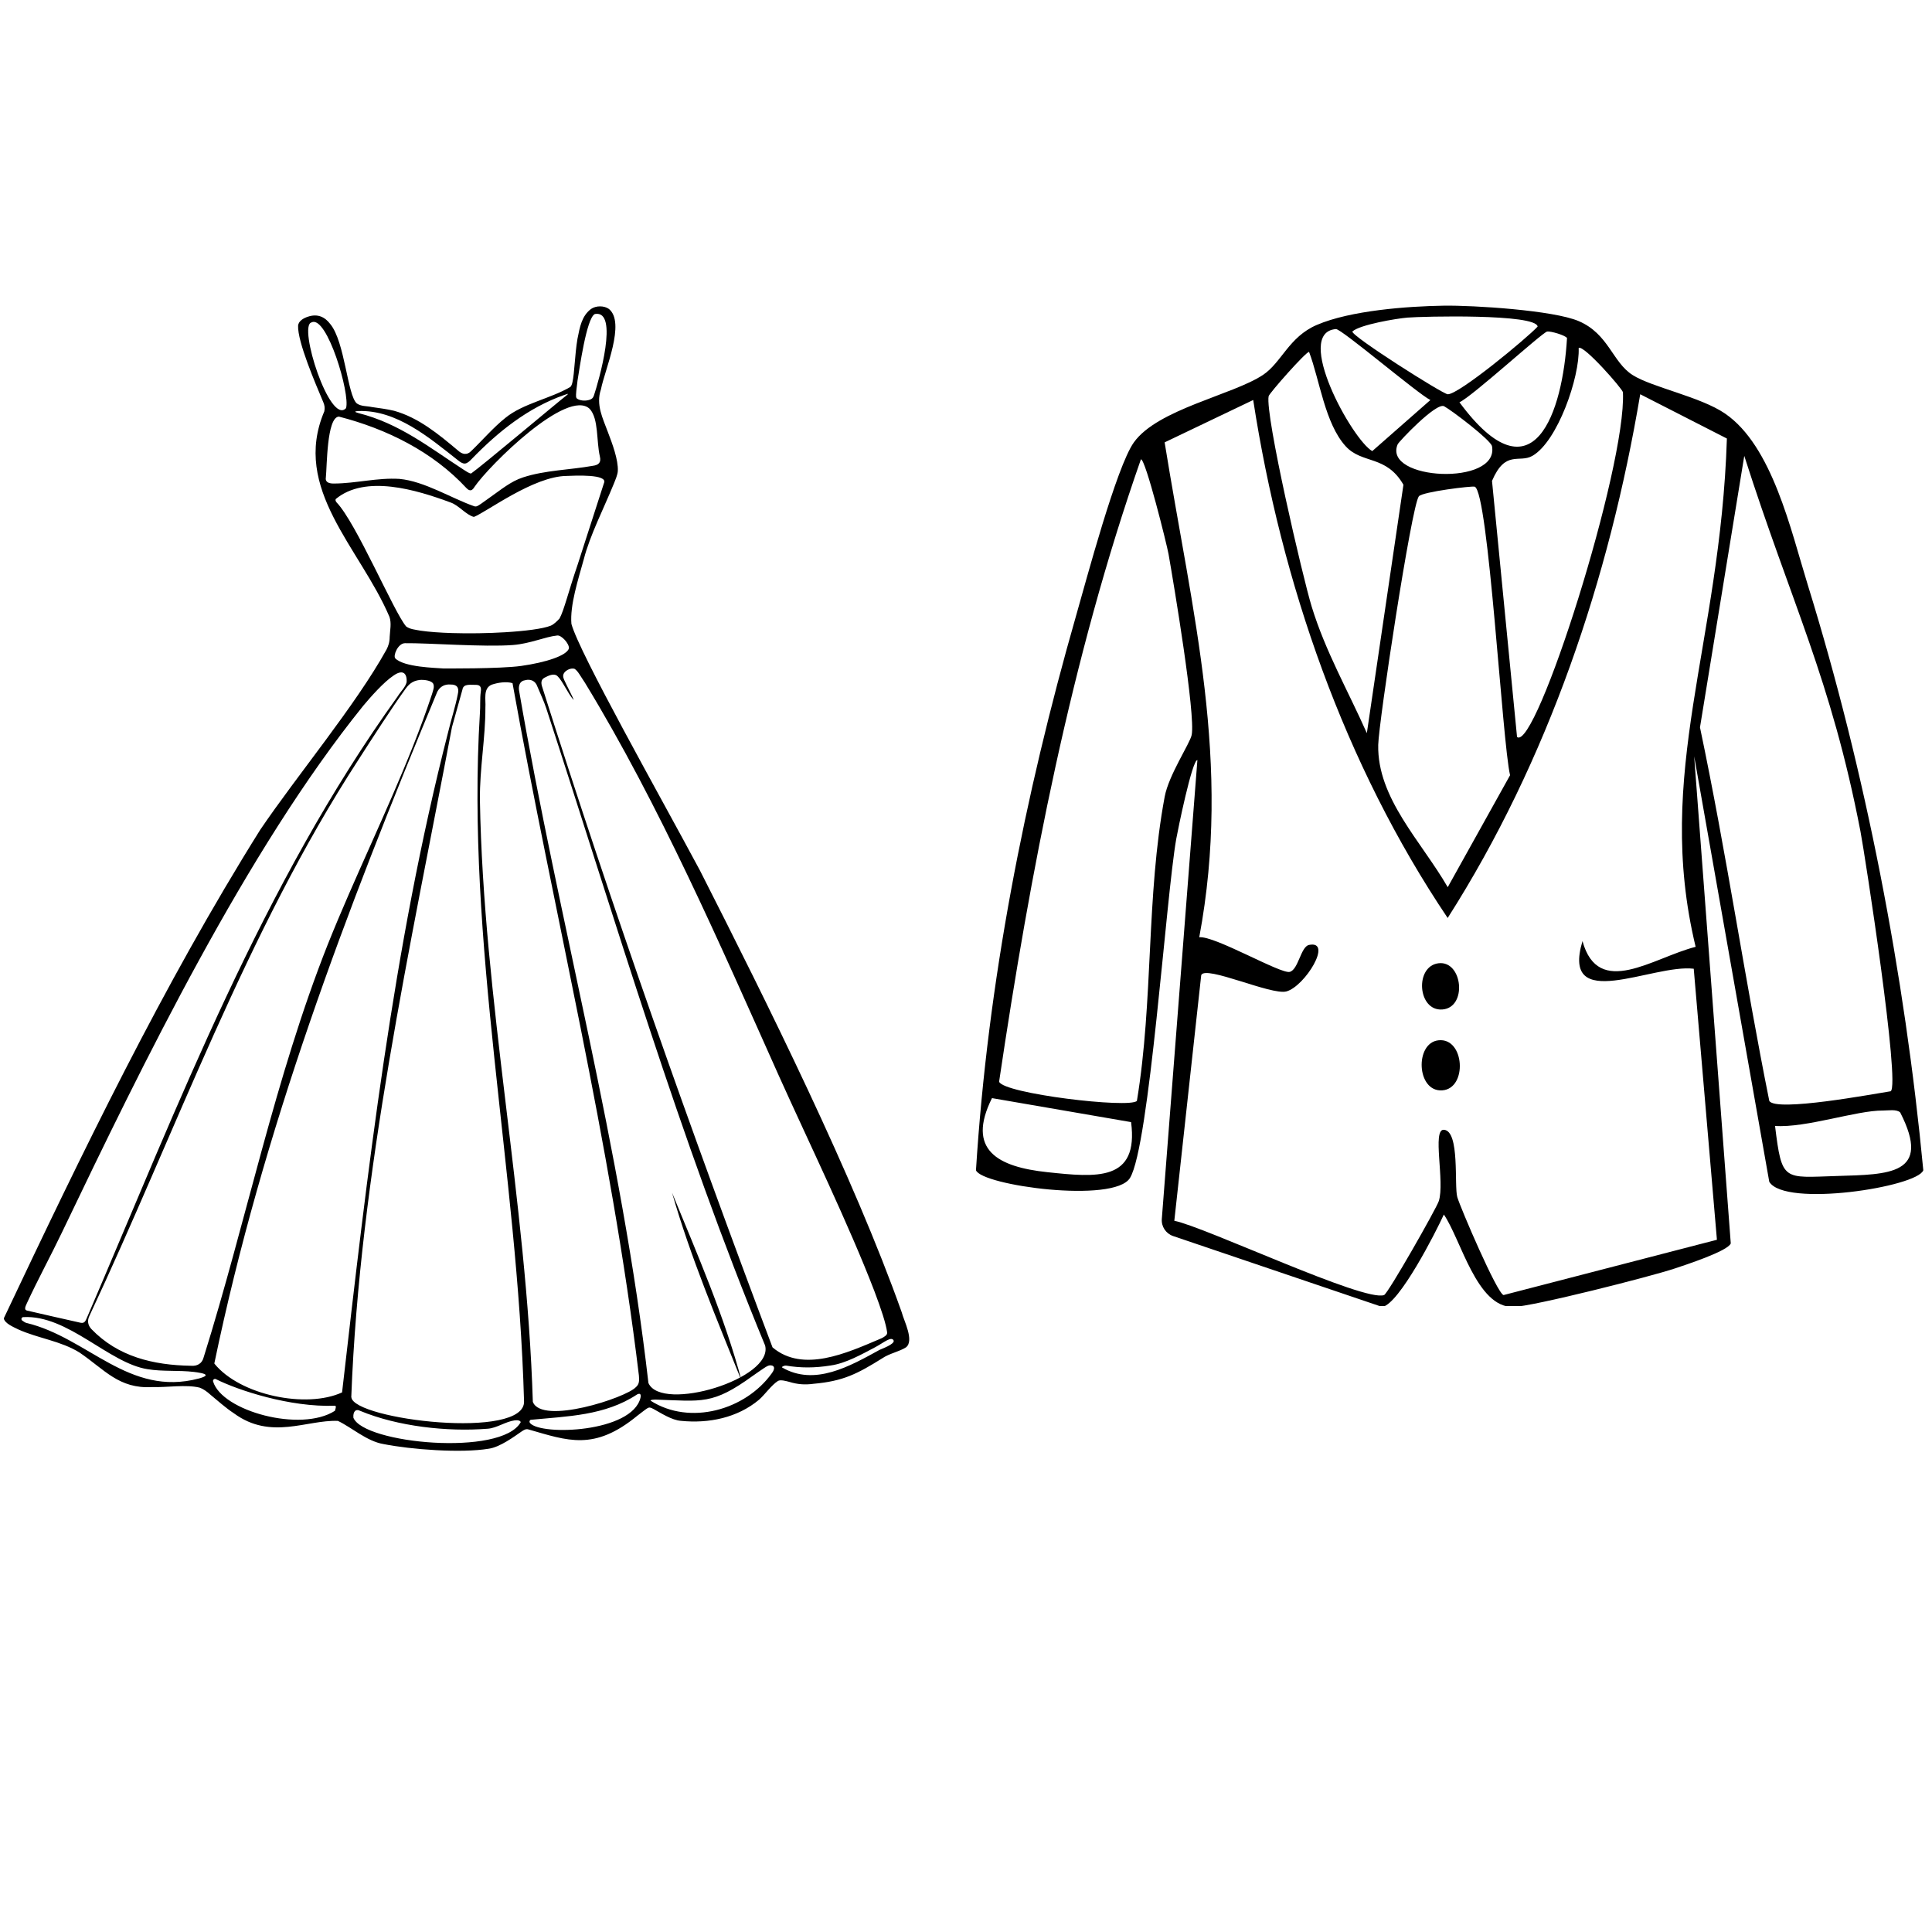
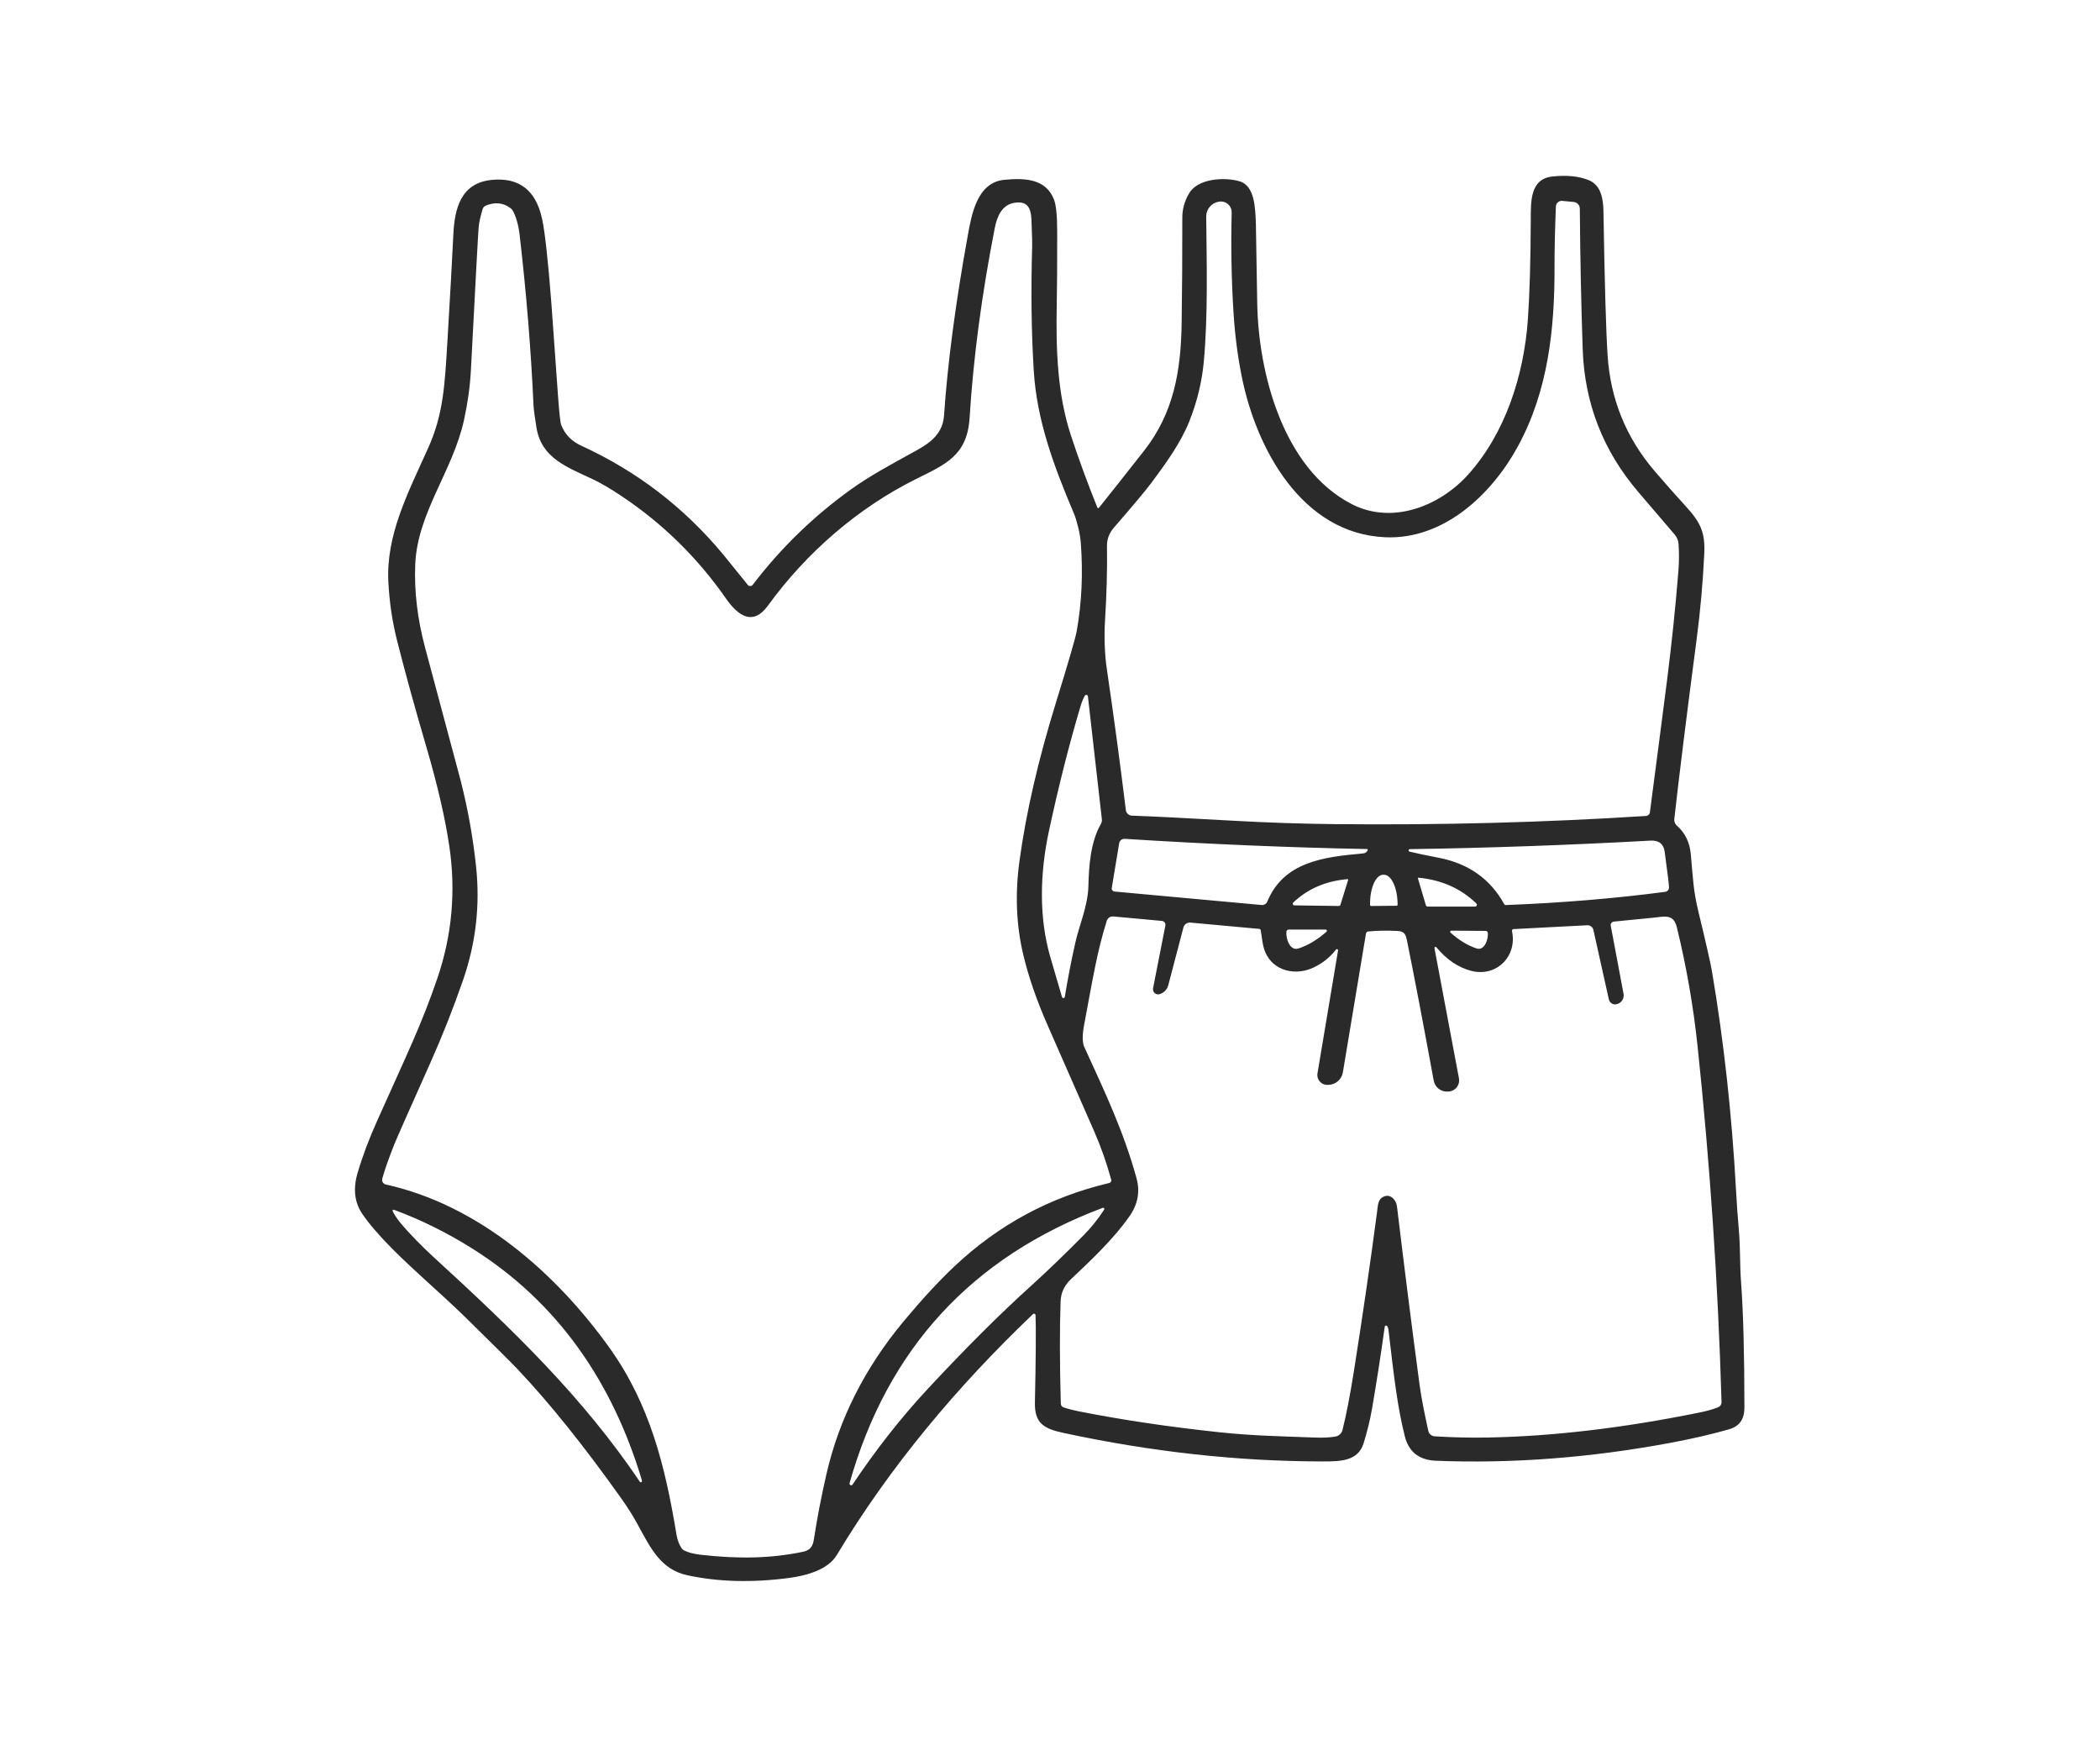
- <svg xmlns="http://www.w3.org/2000/svg" width="500" zoomAndPan="magnify" viewBox="0 0 375 375" height="500" preserveAspectRatio="xMidYMid meet" version="1.0">
+ <svg xmlns="http://www.w3.org/2000/svg" width="940" zoomAndPan="magnify" viewBox="0 0 705 591" height="788" preserveAspectRatio="xMidYMid meet" version="1.0">
  <defs>
-     <clipPath id="448b8a0054">
-       <path d="M 0.75 59.238 L 177 59.238 L 177 282 L 0.75 282 Z M 0.75 59.238 " clip-rule="nonzero" />
-     </clipPath>
-     <clipPath id="0735e63b64">
-       <path d="M 189 59.238 L 374 59.238 L 374 253.488 L 189 253.488 Z M 189 59.238 " clip-rule="nonzero" />
+     <clipPath id="e54cdb19de">
+       <path d="M 119.156 59 L 585.613 59 L 585.613 530.703 L 119.156 530.703 Z M 119.156 59 " clip-rule="nonzero" />
    </clipPath>
  </defs>
-   <g clip-path="url(#448b8a0054)">
-     <path fill="#000000" d="M 75.008 126.102 C 68.973 136.977 57.848 150.254 50.516 161.051 C 31.621 191.219 15.875 223.891 0.73 255.902 C 0.961 256.902 2.559 257.547 3.562 258.047 C 7.398 259.773 11.809 260.273 15.426 262.523 C 20.27 265.801 23.066 269.609 29.523 269.23 C 32.402 269.328 36.102 268.684 38.754 269.34 C 39.43 269.574 40.168 270.094 40.871 270.734 C 42.199 271.824 43.832 273.301 45.418 274.332 C 52.594 279.594 59.531 275.559 65.578 275.793 C 68.168 276.996 71.203 279.758 74.422 280.289 C 79.75 281.352 89.5 282.086 94.863 281.195 C 97.043 280.895 99.828 278.824 101.246 277.848 C 101.664 277.562 102.078 277.301 102.578 277.453 C 110.219 279.641 115.324 281.695 123.738 274.766 C 124.586 274.125 125.25 273.59 125.656 273.34 C 126.012 273.117 126.254 273.16 126.887 273.508 C 128.188 274.215 130.395 275.668 132.184 275.785 C 137.582 276.328 143.121 275.199 147.324 271.691 C 148.504 270.648 149.723 268.855 151.016 268.031 C 151.523 267.77 152.496 268.035 153.16 268.211 C 154.816 268.719 156.242 268.82 157.902 268.594 C 163.66 268.086 166.391 266.676 171.273 263.629 C 172.637 262.695 174.562 262.355 175.863 261.512 C 177.496 260.215 175.434 256.324 175.043 254.777 L 175.016 254.691 C 165.668 228.352 148.945 194.707 135.836 168.914 C 127.902 154.098 112.426 126.703 110.91 121.094 C 110.605 117.457 112.211 112.547 113.332 108.48 C 114.516 103.895 117.16 98.758 119.133 93.922 C 119.477 93.07 119.883 92.113 119.918 91.422 C 120.031 89.25 118.832 86.07 117.992 83.867 C 116.98 81.137 115.633 78.527 116.641 75.582 C 117.402 71.711 121.477 62.617 118.18 59.961 C 117.289 59.32 115.711 59.273 114.695 59.984 C 112.918 61.348 112.547 63.434 112.082 65.785 C 111.559 68.926 111.512 72.43 111.113 74.184 C 111.016 74.578 110.941 74.852 110.703 75.109 C 106.797 77.395 101.527 78.309 98.109 81.098 C 95.801 82.926 93.598 85.5 91.449 87.559 C 90.625 88.422 89.672 88.172 88.891 87.441 C 85.156 84.305 81.258 81.062 76.496 79.734 C 75.219 79.426 73.598 79.203 72.238 79.016 C 71.062 78.773 70.145 78.906 69.262 78.312 C 67.418 76.723 66.957 66.328 64.098 62.891 C 63.047 61.504 61.637 60.84 59.75 61.477 C 58.934 61.742 57.965 62.281 57.859 63.188 C 57.727 66.344 61.246 74.484 62.773 78.117 C 63.008 78.684 63.086 79.203 62.945 79.852 C 56.551 94.898 69.914 106.367 75.598 119.742 C 76.02 120.996 75.699 122.328 75.637 123.609 C 75.629 124.68 75.387 125.344 75.016 126.098 Z M 38.598 267.566 C 24.988 271.18 17.133 259.672 5.137 256.781 C 5.004 256.75 4.879 256.695 4.77 256.621 L 4.328 256.328 C 4.035 256.137 4.152 255.672 4.508 255.652 C 13.195 255.168 21.109 264.586 28.641 265.758 C 31.59 266.246 34.633 265.938 37.602 266.285 C 38.316 266.371 39.953 266.586 39.914 266.926 C 39.93 267.18 38.988 267.469 38.602 267.566 Z M 39.535 263.434 C 39.234 264.688 38.242 265.199 37.07 265.094 C 29.738 264.977 22.895 263.324 17.746 257.977 C 17.059 257.246 16.898 256.375 17.344 255.434 C 34.195 219.504 47.797 180.996 69.52 147.551 C 72.078 143.559 76.246 137.109 78.469 134.047 C 79.254 132.914 79.926 132.16 81.508 131.973 C 82.328 131.918 83.598 132.074 84.027 132.613 L 84.062 132.664 C 84.41 133.285 84.02 134.094 83.848 134.742 C 82.758 138.055 81.527 141.363 80.219 144.68 C 75.09 157.648 68.812 170.332 63.625 183.301 C 53.348 209.238 47.809 237.012 39.535 263.438 Z M 76.734 127.797 C 76.246 127.312 77.219 124.867 78.602 124.844 C 83.016 124.781 93.988 125.633 99.582 125.195 C 102.926 124.934 105.777 123.594 108.172 123.348 C 108.965 123.266 110.48 124.875 110.434 125.84 C 110.02 127.254 105.973 128.578 101.152 129.258 C 97.043 129.836 86.012 129.746 86.012 129.746 C 84.512 129.617 78.461 129.52 76.727 127.793 Z M 65.012 273.832 C 58.418 278.086 43.094 273.898 41.363 268.148 C 41.266 267.824 41.605 267.539 41.906 267.691 C 46.156 269.832 56.273 273.184 65.012 272.852 C 65.395 272.859 65.016 273.723 65.012 273.832 Z M 41.629 264.703 L 41.605 264.625 C 51.023 219.309 67.168 176.836 84.879 134.266 C 85.441 133.207 86.371 132.766 87.492 132.867 C 88.629 132.848 89.184 133.422 88.863 134.73 C 88.375 137.246 87.559 139.676 86.969 142.16 C 76.254 183.941 71.277 227.824 66.395 270.266 C 59.453 273.457 46.594 270.812 41.633 264.703 Z M 68.594 275.176 L 68.594 275.105 C 68.512 274.105 68.973 273.352 69.941 273.859 C 77.211 276.871 86.758 277.938 94.652 277.316 C 96.426 277.195 98.109 275.934 99.902 275.691 C 100.547 275.609 101.02 275.754 101.07 276.047 C 97.336 282.75 70.598 280.211 68.594 275.18 Z M 68.195 271.207 L 68.184 271.172 C 69.812 227.941 79.703 183.613 87.73 141.121 C 88.266 139.215 89.316 135.426 89.758 133.855 C 89.941 132.609 91.449 132.973 92.473 132.934 C 93.234 132.973 93.457 133.402 93.316 134.301 C 93.133 135.625 93.262 137.066 93.148 138.441 C 90.41 183.164 100.477 227.34 101.715 271.938 C 102.133 279.598 68.59 275.543 68.199 271.207 Z M 93.156 155.301 L 93.156 155.211 C 93.082 149.234 94.238 143.195 94.215 137.332 C 94.332 135.816 93.707 133.633 95.438 132.895 C 96.629 132.496 98.273 132.227 99.48 132.602 C 107.461 177.074 118.59 221.891 124.012 266.996 C 124.105 268.004 124.078 268.699 123.41 269.258 C 121.523 271.305 105.129 276.66 103.422 272.09 C 102.234 233.188 93.82 194.07 93.152 155.309 Z M 124.32 271.301 C 122.695 278.051 105.059 278.711 102.887 276.227 C 102.73 276.047 102.723 275.758 102.957 275.613 L 102.996 275.586 C 110.113 274.891 117.414 274.805 123.684 270.645 C 124.34 270.32 124.449 270.762 124.316 271.301 Z M 125.883 268.492 L 125.855 268.422 C 120.691 223.109 108.453 178.863 100.746 134.008 C 100.617 133.102 100.859 132.18 101.922 132.031 C 102.996 131.738 103.93 132.184 104.285 133.211 C 104.871 134.633 105.551 136.031 106.02 137.461 C 119.539 178.875 131.863 220.875 148.508 261.164 C 150.168 267.652 128.496 274.148 125.883 268.492 Z M 149.781 266.586 C 144.684 273.695 133.887 276.75 126.277 271.871 L 126.277 271.84 C 126.332 271.676 126.934 271.664 127.199 271.656 C 136.289 271.957 138.273 272.734 146.137 267.035 C 146.977 266.453 147.711 265.93 148.266 265.566 C 148.84 265.199 149.301 264.852 149.941 265.086 C 150.547 265.355 150.117 266.16 149.781 266.594 Z M 173.438 260.152 C 173.828 260.875 170.965 261.875 170.734 262.004 C 164.887 265.219 158.094 269.094 151.793 265.418 L 151.793 265.383 C 151.777 265.211 152.34 265.023 152.594 265.066 C 155.367 265.527 158.098 265.547 161.227 265.039 C 164.152 264.633 167.293 262.855 169.863 261.5 C 171.484 260.645 172.984 259.316 173.438 260.16 Z M 111.543 129.828 C 112.195 130.273 112.633 131.184 113.539 132.523 C 128.082 156.398 139.746 183.266 151.211 208.887 C 157.02 221.789 164.809 237.801 169.719 250.613 C 171.031 254.09 171.977 256.93 172.199 258.652 C 172.199 258.785 172.172 258.914 172.098 259.039 C 171.891 259.352 171.262 259.719 170.801 259.887 C 164.336 262.633 155.895 266.492 149.992 261.562 L 149.934 261.496 C 134 219.23 118.875 176.438 105.242 133.336 C 105.023 132.68 104.945 131.949 105.664 131.555 C 106.383 131.18 107.492 130.594 108.195 131.223 C 109.168 132.109 110.211 134.598 111.305 135.82 C 111.324 135.828 111.332 135.82 111.328 135.793 C 111.32 135.566 110.055 133.176 109.516 131.992 C 109.398 131.723 109.312 131.469 109.309 131.207 C 109.309 130.254 110.754 129.527 111.543 129.836 Z M 112.086 73.945 C 112.473 71.668 113.82 61.793 115.441 60.965 L 115.488 60.945 C 120.211 60.133 116.207 74.004 115.281 76.762 C 115.172 77.059 115.059 77.281 114.758 77.461 C 114.004 77.871 112.715 77.863 112.012 77.383 C 111.906 77.293 111.844 77.184 111.82 77.051 C 111.762 76.539 111.898 75.422 112.09 73.945 Z M 69.551 79.781 C 76.949 79.531 83.227 84.871 88.906 89.348 C 89.285 89.652 89.77 90.008 90.223 89.969 L 90.289 89.969 C 90.738 89.914 91.188 89.48 91.52 89.129 C 96.664 83.801 102.512 79.109 109.598 76.637 C 110.094 76.477 110.441 76.34 110.133 76.602 C 107.883 78.367 93.754 90.262 91.449 91.902 C 91.109 91.938 90.41 91.43 89.992 91.172 C 83.312 86.832 77.5 82.172 69.57 80.18 C 68.828 79.977 68.715 79.824 69.543 79.781 Z M 60.453 62.59 L 60.492 62.57 C 63.469 61.156 68.004 76.461 67.168 79.215 C 64.043 82.652 57.812 63.176 60.453 62.59 Z M 63.242 92.773 C 63.484 90.457 63.414 81.105 65.734 80.867 L 65.797 80.867 C 75.027 83.242 83.992 87.664 90.543 94.746 C 91.227 95.453 91.676 95.211 92.094 94.512 C 94.918 90.363 110.16 75.25 114.469 79.371 C 116.223 81.305 115.734 85.574 116.434 88.598 C 116.723 89.75 116.215 90.27 115.059 90.414 C 110.602 91.215 105.789 91.258 101.508 92.664 C 99.121 93.438 97.191 95.09 95.098 96.547 C 94.461 97.008 93.883 97.426 93.438 97.734 C 92.703 98.242 92.469 98.387 92.043 98.262 C 87.586 96.707 82.418 93.414 77.535 92.953 C 73.285 92.691 69.105 93.824 64.918 93.852 C 64.082 93.871 63.141 93.734 63.234 92.773 Z M 65.32 97.5 C 65.156 97.293 65.078 97.105 65.152 96.902 L 65.168 96.863 C 70.918 92.09 80.75 95.039 87.48 97.539 C 89.062 98.09 90.465 99.945 91.98 100.336 C 94.445 99.383 103.586 92.43 109.992 92.379 C 111.527 92.316 118.047 91.988 117.234 93.754 C 116.016 97.453 113.617 105.027 112.145 109.523 C 110.328 114.824 109.477 118.496 108.602 120.055 C 108.207 120.488 107.531 121.176 106.91 121.441 C 105.344 122.062 101.934 122.484 97.984 122.723 C 94.699 122.922 91.039 122.98 87.781 122.879 C 85.418 122.809 83.273 122.652 81.641 122.414 C 80.406 122.188 79.617 122.141 78.836 121.598 C 76.453 118.824 69.137 101.441 65.312 97.496 Z M 76.383 131.129 C 78.086 129.934 78.973 130.566 78.934 132.242 C 78.895 133.18 77.699 134.301 77.219 135.121 C 50.879 171.758 34.762 214.078 17.039 255.383 C 16.641 256.23 16.535 256.934 15.645 256.746 C 13.68 256.301 7.004 254.805 5.254 254.383 C 4.535 254.219 5.031 253.41 5.238 252.91 C 7.387 248.27 9.875 243.711 12.078 239.102 L 12.117 239.02 C 27.656 206.566 47.855 165.043 70.492 137.004 C 71.906 135.316 74.461 132.402 76.383 131.129 Z M 76.383 131.129 " fill-opacity="1" fill-rule="nonzero" />
+   <g clip-path="url(#e54cdb19de)">
+     <path fill="#2b2a2a" d="M 347.645 441.418 C 347.637 441.137 347.402 440.918 347.125 440.93 C 347.004 440.934 346.883 440.98 346.793 441.066 C 321.375 465.316 298.875 492.09 280.922 521.945 C 277.934 526.926 270.621 528.883 264.855 529.641 C 252.441 531.266 241.07 530.961 230.746 528.727 C 221.789 526.793 218.391 519.582 213.961 511.473 C 212.477 508.762 210.684 505.914 208.57 502.938 C 196.082 485.355 184.484 470.902 173.773 459.586 C 171.523 457.211 165.602 451.324 156.016 441.93 C 148.195 434.281 139.59 427.078 131.699 419.156 C 127.379 414.816 124.035 410.934 121.672 407.5 C 119.023 403.648 118.477 399.07 120.027 393.766 C 121.656 388.211 123.863 382.32 126.656 376.094 C 136.754 353.547 141.473 344.004 146.805 328.422 C 151.742 313.961 153.09 299.16 150.84 284.016 C 149.441 274.562 146.895 263.543 143.207 250.953 C 139.156 237.133 135.828 225.047 133.227 214.699 C 131.699 208.641 130.75 202.23 130.383 195.465 C 129.527 179.559 136.973 165.441 143.742 150.375 C 148.906 138.898 149.324 129.172 150.25 113.785 C 151.16 98.504 151.809 86.812 152.195 78.707 C 152.617 69.832 154.766 61.371 165.152 60.375 C 174.277 59.504 179.887 63.844 181.973 73.402 C 182.934 77.758 183.98 87.23 185.109 101.828 C 185.207 103.02 185.938 113.25 187.309 132.516 C 187.73 138.43 188.086 141.77 188.375 142.539 C 189.578 145.734 191.855 148.098 195.207 149.633 C 213.762 158.125 229.594 170.25 242.707 186.02 C 244.336 187.988 247.113 191.418 251.039 196.309 C 251.125 196.418 251.23 196.508 251.355 196.574 C 251.477 196.641 251.605 196.684 251.746 196.699 C 251.887 196.715 252.023 196.703 252.156 196.664 C 252.293 196.625 252.414 196.562 252.523 196.477 C 252.594 196.418 252.656 196.355 252.707 196.285 C 262.102 183.984 273.066 173.332 285.594 164.328 C 291.992 159.719 298.645 156.164 307.746 151.148 C 312.621 148.457 316.523 145.363 316.93 139.418 C 318.117 122.027 320.75 102 324.844 79.344 C 326.152 72.105 327.941 61.191 337.234 60.34 C 343.91 59.738 351.148 59.871 353.875 67.074 C 354.562 68.891 354.914 72.469 354.918 77.805 C 354.93 88.02 354.879 96.02 354.773 101.816 C 354.465 117.699 354.98 132.238 359.504 146.09 C 362.012 153.742 364.969 161.824 368.387 170.34 C 368.453 170.508 368.645 170.59 368.809 170.52 C 368.859 170.496 368.906 170.465 368.941 170.422 C 372.688 165.738 377.703 159.402 383.984 151.418 C 394.051 138.633 396.473 124.551 396.699 108.234 C 396.859 97.461 396.934 85.75 396.918 73.098 C 396.906 70.207 397.676 67.465 399.211 64.875 C 402.223 59.785 411.215 59.426 416.117 60.84 C 421.242 62.316 421.426 69.82 421.617 75.113 C 421.656 76.16 421.809 85.062 422.07 101.812 C 422.457 125.004 430.656 157.215 453.711 169.16 C 467.363 176.234 483.211 169.895 492.676 159.508 C 505.367 145.559 511.621 125.883 512.93 107.215 C 513.523 98.73 513.844 87.625 513.902 73.902 C 513.926 67.852 513.555 60.059 521.152 59.242 C 526.008 58.715 530.078 59.125 533.379 60.477 C 537.352 62.098 538.23 66.434 538.301 70.898 C 538.691 94.797 539.156 110.906 539.691 119.23 C 540.637 133.953 545.891 146.906 555.457 158.078 C 558.953 162.168 562.457 166.129 565.965 169.961 C 570.922 175.391 572.484 178.715 572.145 185.855 C 571.691 195.461 570.836 205.039 569.578 214.598 C 566.273 239.766 563.773 259.863 562.086 274.887 C 561.988 275.738 562.32 276.594 562.977 277.156 C 565.715 279.547 567.262 282.73 567.625 286.699 C 568.391 295.078 568.441 298.836 570.23 306.219 C 572.758 316.633 574.266 323.262 574.746 326.113 C 578.742 349.754 581.426 374.199 582.805 399.441 C 583.035 403.738 583.352 408.199 583.754 412.824 C 584.316 419.367 584.016 423.879 584.52 430.699 C 585.25 440.566 585.617 454.504 585.625 472.5 C 585.625 476.328 583.941 478.727 580.582 479.703 C 574.762 481.387 568.09 482.926 560.562 484.328 C 533.676 489.312 507.516 491.301 482.074 490.293 C 476.414 490.07 472.926 487.316 471.605 482.035 C 469.227 472.562 468.074 463.113 466.105 446.141 C 466.078 445.898 465.957 445.574 465.734 445.168 C 465.605 444.945 465.32 444.859 465.098 444.98 C 464.969 445.051 464.887 445.18 464.871 445.324 C 463.562 454.785 462.141 463.977 460.594 472.898 C 459.953 476.613 459.012 480.461 457.773 484.449 C 455.879 490.512 449.898 490.523 443.965 490.523 C 415.504 490.5 386.504 487.309 356.977 480.941 C 350.301 479.516 347.273 477.594 347.434 470.68 C 347.75 455.941 347.82 446.188 347.645 441.418 Z M 524.461 67.422 C 523.383 67.328 522.434 68.125 522.34 69.199 C 522.336 69.23 522.336 69.262 522.332 69.293 C 522.012 77.555 521.863 84.219 521.879 89.281 C 521.961 110.449 519.703 131.168 509.641 149.703 C 500.707 166.164 484.547 181.18 465.035 180.328 C 436.977 179.094 421.785 150.543 416.938 126.703 C 415.527 119.797 414.586 112.527 414.105 104.891 C 413.414 93.988 413.211 82.805 413.492 71.324 C 413.539 69.328 411.957 67.676 409.961 67.629 C 409.734 67.621 409.512 67.637 409.289 67.676 L 409.168 67.699 C 406.715 68.098 404.918 70.23 404.941 72.719 C 405.109 88.266 405.555 106.117 404.125 121.457 C 403.5 128.195 401.883 134.848 399.273 141.414 C 396.406 148.637 391.23 155.793 386.402 162.242 C 384.527 164.738 380.379 169.691 373.953 177.102 C 372.383 178.91 371.609 180.941 371.633 183.191 C 371.746 191.203 371.516 199.719 370.949 208.738 C 370.625 213.828 370.922 220.094 371.5 223.996 C 373.938 240.582 376.086 256.543 377.961 271.887 C 377.992 272.141 378.062 272.379 378.18 272.609 C 378.297 272.836 378.449 273.035 378.637 273.207 C 378.824 273.383 379.039 273.516 379.277 273.613 C 379.512 273.707 379.758 273.762 380.016 273.77 C 386.625 274 397.965 274.57 414.031 275.473 C 425.613 276.121 436.969 276.5 448.094 276.613 C 483.371 276.98 518.195 276.07 552.566 273.875 C 552.906 273.855 553.203 273.73 553.453 273.496 C 553.707 273.266 553.855 272.977 553.898 272.641 C 558.773 234.75 561.332 218.148 563.445 191.855 C 563.707 188.566 563.727 185.453 563.504 182.52 C 563.418 181.387 562.973 180.312 562.23 179.445 C 558.258 174.781 554.219 170.051 550.105 165.254 C 538.188 151.375 531.926 135.328 531.328 117.105 C 530.816 101.938 530.492 86.246 530.367 70.031 C 530.367 69.75 530.316 69.477 530.211 69.215 C 530.109 68.949 529.961 68.715 529.77 68.508 C 529.578 68.301 529.355 68.133 529.105 68.008 C 528.852 67.883 528.582 67.809 528.301 67.785 Z M 128.332 395.605 C 128.105 396.457 128.605 397.328 129.449 397.555 C 129.473 397.562 129.496 397.57 129.52 397.57 C 160.617 404.438 186.633 427.234 204.656 452.445 C 218.203 471.418 223.34 492.219 227.074 514.898 C 227.379 516.762 227.941 518.324 228.766 519.582 C 228.996 519.934 229.301 520.211 229.676 520.406 C 231.039 521.102 232.898 521.582 235.258 521.848 C 248.082 523.312 258.887 523.07 269.5 520.863 C 271.926 520.359 272.852 519.133 273.234 516.676 C 274.34 509.488 275.742 502.188 277.449 494.766 C 281.715 476.23 290.344 459.148 303.336 443.527 C 309.387 436.254 315.051 430.117 320.328 425.125 C 335.176 411.098 352.527 401.746 372.375 397.07 C 372.867 396.953 373.172 396.465 373.055 395.98 C 373.051 395.973 373.051 395.961 373.051 395.953 C 371.52 390.375 369.648 385.047 367.441 379.973 C 364.449 373.105 359.207 361.164 351.711 344.152 C 348.062 335.852 345.355 328.043 343.594 320.73 C 341.16 310.676 340.723 300.035 342.273 288.809 C 344.508 272.617 348.551 255.059 354.402 236.129 C 358.684 222.273 361.031 214.207 361.449 211.926 C 363.16 202.41 363.621 192.453 362.828 182.059 C 362.598 179.055 361.461 174.555 360.535 172.359 C 353.668 156.188 348.109 141.098 347.062 124.625 C 346.254 111.797 346.07 97.793 346.512 82.621 C 346.543 81.461 346.5 79.668 346.391 77.242 C 346.172 72.742 346.906 66.941 340.422 68.086 C 336.254 68.828 334.684 72.84 333.961 76.523 C 329.59 98.789 326.773 120.023 325.508 140.234 C 324.719 152.973 317.359 155.875 307.512 160.789 C 288.098 170.441 270.773 185.41 257.816 203.262 C 252.82 210.152 247.852 206.828 243.707 200.871 C 234.172 187.195 222.492 175.734 208.66 166.5 C 204.93 164.012 201.73 162.137 199.055 160.871 C 190.484 156.836 181.73 153.797 180.109 143.535 C 179.727 141.172 179.195 137.77 179.113 136.152 C 178.273 117.535 176.723 98.488 174.465 79.008 C 174.082 75.68 173.336 72.957 172.23 70.844 C 172.027 70.457 171.754 70.137 171.406 69.875 C 169.012 68.055 166.273 67.75 163.191 68.961 C 162.594 69.191 162.199 69.609 162.016 70.223 C 161.27 72.688 160.828 74.684 160.691 76.211 C 160.527 78.086 159.656 94.102 158.086 124.27 C 157.812 129.543 157.059 135.047 155.816 140.777 C 152.094 158.051 140.137 172.004 139.402 189.398 C 139.027 198.379 140.125 207.68 142.691 217.297 C 150.664 247.102 154.672 262.082 154.711 262.23 C 157.105 271.699 158.809 281.234 159.824 290.828 C 161.211 303.852 159.75 316.57 155.441 328.996 C 152.145 338.508 148.484 347.762 144.465 356.75 C 137.152 373.109 133.105 382.258 132.328 384.207 C 130.418 389.043 129.082 392.844 128.332 395.605 Z M 365.227 233.727 C 365.203 233.574 365.133 233.449 365.012 233.352 C 364.891 233.254 364.754 233.215 364.598 233.23 C 364.418 233.254 364.262 233.359 364.18 233.523 C 363.605 234.602 363.152 235.691 362.824 236.785 C 358.902 249.945 355.328 264.055 352.102 279.125 C 349.172 292.824 348.668 307.77 352.629 321.312 C 353.852 325.492 355.156 329.938 356.531 334.652 C 356.602 334.906 356.867 335.059 357.125 334.988 C 357.305 334.938 357.438 334.789 357.469 334.605 C 358.512 328.25 359.711 322.086 361.07 316.117 C 362.379 310.402 365.25 303.98 365.395 297.258 C 365.551 290.824 366.09 282.609 369.574 276.574 C 369.867 276.066 369.98 275.523 369.91 274.941 Z M 459.152 285.348 C 459.207 285.207 459.141 285.047 459.004 284.992 C 458.977 284.984 458.945 284.977 458.914 284.977 C 433.258 284.492 406.148 283.355 377.578 281.555 C 376.68 281.492 375.879 282.125 375.727 283.02 L 373.23 298.051 C 373.137 298.605 373.516 299.133 374.078 299.227 L 374.145 299.238 L 423.539 303.762 C 424.359 303.84 425.137 303.379 425.445 302.621 C 430.945 289.328 444.176 287.637 457.492 286.461 C 458.336 286.395 458.887 286.023 459.152 285.348 Z M 473.203 285.84 C 475.211 286.344 478.461 287.027 482.953 287.895 C 492.965 289.812 500.305 295 504.973 303.449 C 505.094 303.684 505.285 303.793 505.547 303.773 C 524.172 303.055 542 301.578 559.027 299.344 C 559.395 299.293 559.699 299.133 559.945 298.852 C 560.188 298.574 560.312 298.25 560.312 297.879 C 560.32 297.07 559.836 293.082 558.859 285.91 C 558.496 283.25 556.914 282 554.105 282.152 C 526.367 283.672 499.434 284.625 473.301 285.008 C 473.066 285.012 472.883 285.203 472.887 285.434 C 472.883 285.629 473.016 285.797 473.203 285.84 Z M 460.305 304.09 L 468.855 304.016 C 469.047 304.016 469.203 303.859 469.203 303.668 L 469.191 303.402 C 469.145 297.973 467.09 293.586 464.605 293.605 L 464.367 293.605 C 461.879 293.625 459.902 298.043 459.949 303.473 L 459.961 303.738 C 459.957 303.934 460.113 304.09 460.305 304.09 Z M 495.645 303.258 C 490.496 298.25 484.02 295.359 476.215 294.59 C 476.09 294.578 476.02 294.637 476.004 294.762 C 476 294.785 476.004 294.809 476.012 294.828 L 478.688 303.844 C 478.766 304.105 479 304.289 479.262 304.289 L 495.23 304.289 C 495.562 304.285 495.828 304.012 495.824 303.676 C 495.824 303.523 495.758 303.371 495.645 303.258 Z M 434.18 302.914 C 433.953 303.125 433.938 303.48 434.141 303.707 C 434.246 303.824 434.398 303.887 434.551 303.883 L 449.449 304.09 C 449.699 304.098 449.926 303.93 450.004 303.68 L 452.609 295.301 C 452.637 295.207 452.582 295.105 452.484 295.082 C 452.465 295.074 452.449 295.074 452.434 295.074 C 445.129 295.688 439.043 298.301 434.18 302.914 Z M 481.57 318.254 L 489.793 361.953 C 490.172 363.98 488.832 365.93 486.809 366.305 C 486.672 366.332 486.535 366.348 486.398 366.359 L 486.16 366.371 C 483.844 366.594 481.742 365.004 481.32 362.707 C 477.887 343.957 474.922 328.43 472.434 316.129 C 471.934 313.645 471.645 312.59 469.047 312.465 C 465.43 312.297 462.191 312.359 459.336 312.645 C 459.145 312.664 458.98 312.734 458.84 312.863 C 458.699 312.992 458.609 313.152 458.578 313.34 L 450.82 359.934 C 450.43 362.27 448.449 364.02 446.078 364.121 L 445.781 364.133 C 443.953 364.254 442.379 362.867 442.258 361.039 C 442.242 360.785 442.254 360.527 442.297 360.277 L 449.199 319.039 C 449.23 318.836 449.152 318.695 448.961 318.613 C 448.773 318.531 448.613 318.574 448.492 318.742 C 446.586 321.223 444.152 323.191 441.191 324.645 C 435.105 327.66 427.43 326.039 424.719 319.473 C 423.762 317.168 423.637 314.285 423.242 312.246 C 423.195 311.992 422.984 311.801 422.727 311.777 L 399.637 309.664 C 399.379 309.637 399.121 309.66 398.867 309.727 C 398.613 309.789 398.379 309.898 398.164 310.047 C 397.949 310.199 397.77 310.379 397.617 310.594 C 397.469 310.809 397.359 311.043 397.293 311.297 L 392.215 330.66 C 391.875 331.98 390.922 333.059 389.66 333.555 L 389.406 333.652 C 389.191 333.73 388.969 333.766 388.738 333.754 C 388.508 333.746 388.285 333.691 388.078 333.594 C 387.867 333.496 387.684 333.363 387.527 333.195 C 387.371 333.023 387.254 332.832 387.176 332.613 C 387.066 332.316 387.039 331.996 387.102 331.684 L 391.23 310.664 C 391.367 309.945 390.902 309.254 390.195 309.121 C 390.152 309.109 390.109 309.105 390.066 309.102 L 373.738 307.602 C 373.5 307.582 373.266 307.602 373.039 307.66 C 372.809 307.719 372.594 307.812 372.395 307.945 C 372.199 308.078 372.027 308.238 371.887 308.43 C 371.742 308.617 371.637 308.828 371.562 309.055 C 368.32 319.449 367.098 327.242 363.941 344.086 C 363.309 347.477 363.336 349.922 364.016 351.422 C 371.172 367.023 377.27 379.969 381.535 395.418 C 382.766 399.883 382.027 404.09 379.312 408.035 C 373.598 416.332 364.977 424.148 359.48 429.406 C 357.305 431.477 356.16 433.941 356.059 436.801 C 355.73 446.004 355.754 457.445 356.129 471.125 C 356.137 471.414 356.227 471.68 356.402 471.91 C 356.574 472.145 356.801 472.309 357.078 472.398 C 358.641 472.914 360.367 473.363 362.258 473.73 C 376.945 476.625 392.73 478.969 409.609 480.754 C 420.863 481.941 429.707 482.051 441.402 482.508 C 444.043 482.617 446.332 482.508 448.27 482.184 C 449.461 481.984 450.418 481.105 450.707 479.938 C 451.973 474.84 453.23 468.359 454.48 460.504 C 457.426 441.883 460.031 423.992 462.297 406.816 C 462.594 404.598 462.5 402.242 464.949 401.488 C 467.051 400.84 468.746 402.926 468.984 404.906 C 471.457 425.523 473.984 445.469 476.562 464.742 C 477.223 469.688 478.434 475.363 479.5 480.266 C 479.715 481.27 480.578 482.016 481.613 482.086 C 487.586 482.473 493.535 482.605 499.469 482.496 C 521.32 482.098 545.055 479.293 570.668 474.082 C 573.164 473.578 575.207 472.996 576.789 472.34 C 577.148 472.195 577.434 471.961 577.645 471.637 C 577.855 471.316 577.953 470.961 577.945 470.578 C 576.758 430.383 574.07 390.504 569.875 350.934 C 568.465 337.672 566.16 324.445 562.949 311.254 C 561.832 306.656 558.852 307.629 554.996 308.027 C 551.113 308.434 546.703 308.871 541.77 309.332 C 541.137 309.398 540.672 309.953 540.73 310.582 C 540.734 310.621 540.738 310.652 540.746 310.691 L 545.043 333.559 C 545.324 335.051 544.453 336.512 543.016 336.969 L 542.68 337.066 C 541.539 337.332 540.395 336.629 540.129 335.496 C 540.125 335.484 540.125 335.477 540.121 335.469 L 534.926 312.133 C 534.875 311.902 534.785 311.684 534.66 311.484 C 534.531 311.285 534.375 311.113 534.188 310.969 C 533.996 310.824 533.789 310.719 533.566 310.648 C 533.34 310.578 533.109 310.547 532.871 310.559 L 508.102 311.848 C 507.793 311.867 507.566 312.129 507.586 312.434 L 507.598 312.508 C 509.434 320.973 502.387 328.062 493.887 325.855 C 489.539 324.727 485.648 322.09 482.215 317.945 C 482.09 317.789 481.863 317.77 481.707 317.902 C 481.598 317.988 481.551 318.121 481.57 318.254 Z M 445.043 312.012 L 432.617 312.012 C 432.246 312.016 431.93 312.285 431.883 312.648 C 431.586 314.895 433.012 319.297 435.883 318.359 C 439.098 317.312 442.246 315.438 445.316 312.73 C 445.406 312.656 445.453 312.566 445.461 312.453 C 445.473 312.34 445.441 312.242 445.367 312.152 C 445.289 312.059 445.172 312.008 445.043 312.012 Z M 487.227 312.371 C 487.016 312.375 486.84 312.547 486.844 312.758 C 486.844 312.863 486.891 312.961 486.961 313.031 C 489.805 315.574 492.719 317.348 495.715 318.348 C 498.379 319.238 499.734 315.145 499.473 313.055 C 499.449 312.883 499.375 312.742 499.246 312.625 C 499.121 312.512 498.969 312.453 498.797 312.453 Z M 370.207 405.41 C 326.262 421.922 297.93 452.727 285.211 497.824 C 285.133 498.125 285.309 498.434 285.605 498.516 C 285.836 498.578 286.074 498.492 286.207 498.293 C 294.059 486.551 302.453 475.875 311.383 466.262 C 324.086 452.594 335.703 441.004 346.238 431.496 C 351.461 426.781 357.367 421.09 363.973 414.414 C 366.367 411.988 368.602 409.188 370.684 406.008 C 370.742 405.914 370.762 405.809 370.734 405.699 C 370.707 405.59 370.648 405.504 370.551 405.445 C 370.453 405.387 370.324 405.375 370.207 405.41 Z M 131.824 406.516 C 132.41 407.715 133.223 408.961 134.262 410.246 C 137.18 413.824 141.957 418.641 145.383 421.77 C 172.855 446.91 195.727 469.07 214.832 497.367 C 214.945 497.535 215.176 497.578 215.348 497.465 C 215.402 497.426 215.449 497.367 215.477 497.305 C 215.539 497.16 215.52 496.914 215.406 496.562 C 205.703 464.328 187.562 437.211 158.336 418.934 C 149.918 413.66 141.223 409.367 132.246 406.051 C 132.074 405.988 131.879 406.082 131.816 406.254 C 131.785 406.344 131.785 406.438 131.824 406.516 Z M 131.824 406.516 " fill-opacity="1" fill-rule="nonzero" />
  </g>
-   <path fill="#000000" d="M 130.453 231.535 C 134.023 243.961 139.156 256.125 143.969 268.098 C 140.648 255.602 135.352 243.473 130.457 231.535 Z M 130.453 231.535 " fill-opacity="1" fill-rule="nonzero" />
-   <g clip-path="url(#0735e63b64)">
-     <path fill="#000000" d="M 334.82 80.262 C 330.055 77.008 320.613 75.168 316.883 72.789 C 312.953 70.285 312.246 64.816 306.418 62.324 C 301.496 60.219 286.008 59.246 280.254 59.332 C 273.207 59.441 262.117 60.258 255.59 63.07 C 250.152 65.406 248.754 70.379 245.125 72.785 C 239.246 76.676 224.691 79.414 220.082 85.867 C 216.695 90.605 210.836 112.645 208.867 119.508 C 198.832 154.527 191.727 190.711 189.434 227.141 C 190.523 230.105 216.281 233.641 219.332 228.637 C 223.102 222.457 226.312 174.207 228.305 162.855 C 228.574 161.309 231.406 147.41 232.414 147.535 L 225.508 236.59 C 225.391 238.07 226.293 239.434 227.695 239.914 L 268.293 253.676 C 271.598 253.105 278.742 239.059 280.25 235.738 C 283.613 240.652 286.621 253.793 293.703 253.676 C 297.445 253.613 320.543 247.738 325.102 246.203 C 327.023 245.555 335.395 242.848 335.941 241.344 L 328.836 146.785 L 343.414 229.383 C 346.43 234.418 372.188 230.391 373.312 227.141 C 369.715 189.262 362.145 149.879 350.887 113.527 C 347.574 102.836 344.004 86.543 334.816 80.262 Z M 315.012 76.152 C 315.699 90.582 298.098 145.965 294.457 143.051 L 289.598 93.34 C 292.219 87.215 294.875 89.957 297.445 88.48 C 302.324 85.676 306.656 73.191 306.418 67.551 C 307.32 66.801 314.984 75.539 315.012 76.148 Z M 286.234 94.465 C 288.918 95.379 291.59 144.148 293.105 150.469 L 281.004 172.203 C 275.832 163.25 267.305 154.93 267.512 144.586 C 267.598 140.223 273.969 98.184 275.398 96.332 C 276.074 95.461 285.719 94.285 286.238 94.465 Z M 271.285 86.242 C 271.492 85.746 278.777 78.031 280.305 78.855 C 281.812 79.672 289.379 85.426 289.598 86.617 C 291.023 94.395 268.32 93.266 271.285 86.242 Z M 304.156 65.609 C 303.344 79.703 297.75 97.66 283.277 78.082 C 285.715 76.996 299.34 64.539 300.293 64.355 C 300.949 64.23 303.785 65.059 304.156 65.609 Z M 273.125 61.648 C 276.102 61.406 298.16 60.863 298.453 63.391 C 296.375 65.641 283.121 76.609 281 76.527 C 280.051 76.488 262.359 65.281 262.488 64.348 C 263.941 63.008 271.102 61.82 273.125 61.652 Z M 259.301 63.871 C 260.348 63.789 275.246 76.48 277.637 77.645 L 266.355 87.559 C 262.441 85.344 250.984 64.539 259.305 63.871 Z M 246.242 76.902 C 246.355 76.332 253.516 68.223 254.09 68.305 C 256.141 73.699 257.16 82.188 261.195 86.617 C 264.375 90.113 269.051 88.266 272.406 94.09 L 265.305 142.301 C 261.598 133.961 257.273 126.457 254.602 117.758 C 252.867 112.109 245.527 80.547 246.242 76.895 Z M 203.262 227.516 C 193.688 226.496 187.516 223.227 192.543 213.145 L 219.543 217.801 C 221.051 229.395 212.816 228.531 203.262 227.516 Z M 231.297 142.676 C 230.969 144.301 226.848 150.438 226.066 154.633 C 222.441 174.008 223.895 194.215 220.672 213.684 C 219.266 215.191 194.695 212.27 193.926 209.949 C 199.973 169.242 207.879 127.871 221.453 89.148 C 222.359 89.109 226.496 105.746 226.812 107.543 C 227.824 113.297 232.094 138.746 231.301 142.676 Z M 329.125 183.777 C 320.832 185.887 310.262 193.891 307.16 182.668 C 302.887 196.871 320.816 187.059 328.754 188.031 L 333.254 240.637 L 291.836 251.371 C 290.586 251.047 283.48 234.461 282.863 232.371 C 282.219 230.172 283.402 219.473 280.246 219.289 C 277.938 219.156 280.469 229.395 279.27 233.129 C 278.82 234.535 269.414 251.082 268.652 251.367 C 264.848 252.801 233.887 238.133 227.934 236.953 L 233.156 189.27 C 233.949 187.285 246.805 193.234 249.695 192.434 C 253.305 191.434 258.785 182.461 254.082 183.41 C 252.477 183.734 252.02 188.195 250.344 188.641 C 248.602 189.105 235.762 181.59 232.773 181.922 C 239.133 147.938 231.434 119.27 226.055 85.863 L 243.246 77.641 C 248.73 113.121 260.949 148.375 280.992 178.18 C 300.484 147.609 312.348 112.305 318.367 76.523 L 335.188 85.117 C 333.926 125.156 321 150.043 329.121 183.773 Z M 356.496 228.262 C 346.125 228.578 345.875 229.41 344.535 218.543 C 350.504 218.969 360.41 215.504 365.469 215.555 C 366.484 215.562 368.117 215.254 368.828 215.926 C 375.035 228.062 366.648 227.949 356.496 228.262 Z M 366.961 211.816 C 363.605 212.34 344.684 215.883 343.418 213.684 C 338.637 189.957 335.195 166.062 329.965 141.18 L 338.562 88.484 C 347.734 117.188 355.406 131.75 361.121 161.406 C 361.938 165.645 368.926 210.758 366.969 211.82 Z M 366.961 211.816 " fill-opacity="1" fill-rule="nonzero" />
-   </g>
-   <path fill="#000000" d="M 279.199 201.922 C 274.559 202.43 274.934 212 279.949 211.637 C 284.875 211.281 284.305 201.359 279.199 201.922 Z M 279.199 201.922 " fill-opacity="1" fill-rule="nonzero" />
-   <path fill="#000000" d="M 279.949 195.941 C 284.859 195.59 283.91 186.379 279.199 186.969 C 274.562 187.555 275.145 196.285 279.949 195.941 Z M 279.949 195.941 " fill-opacity="1" fill-rule="nonzero" />
</svg>
